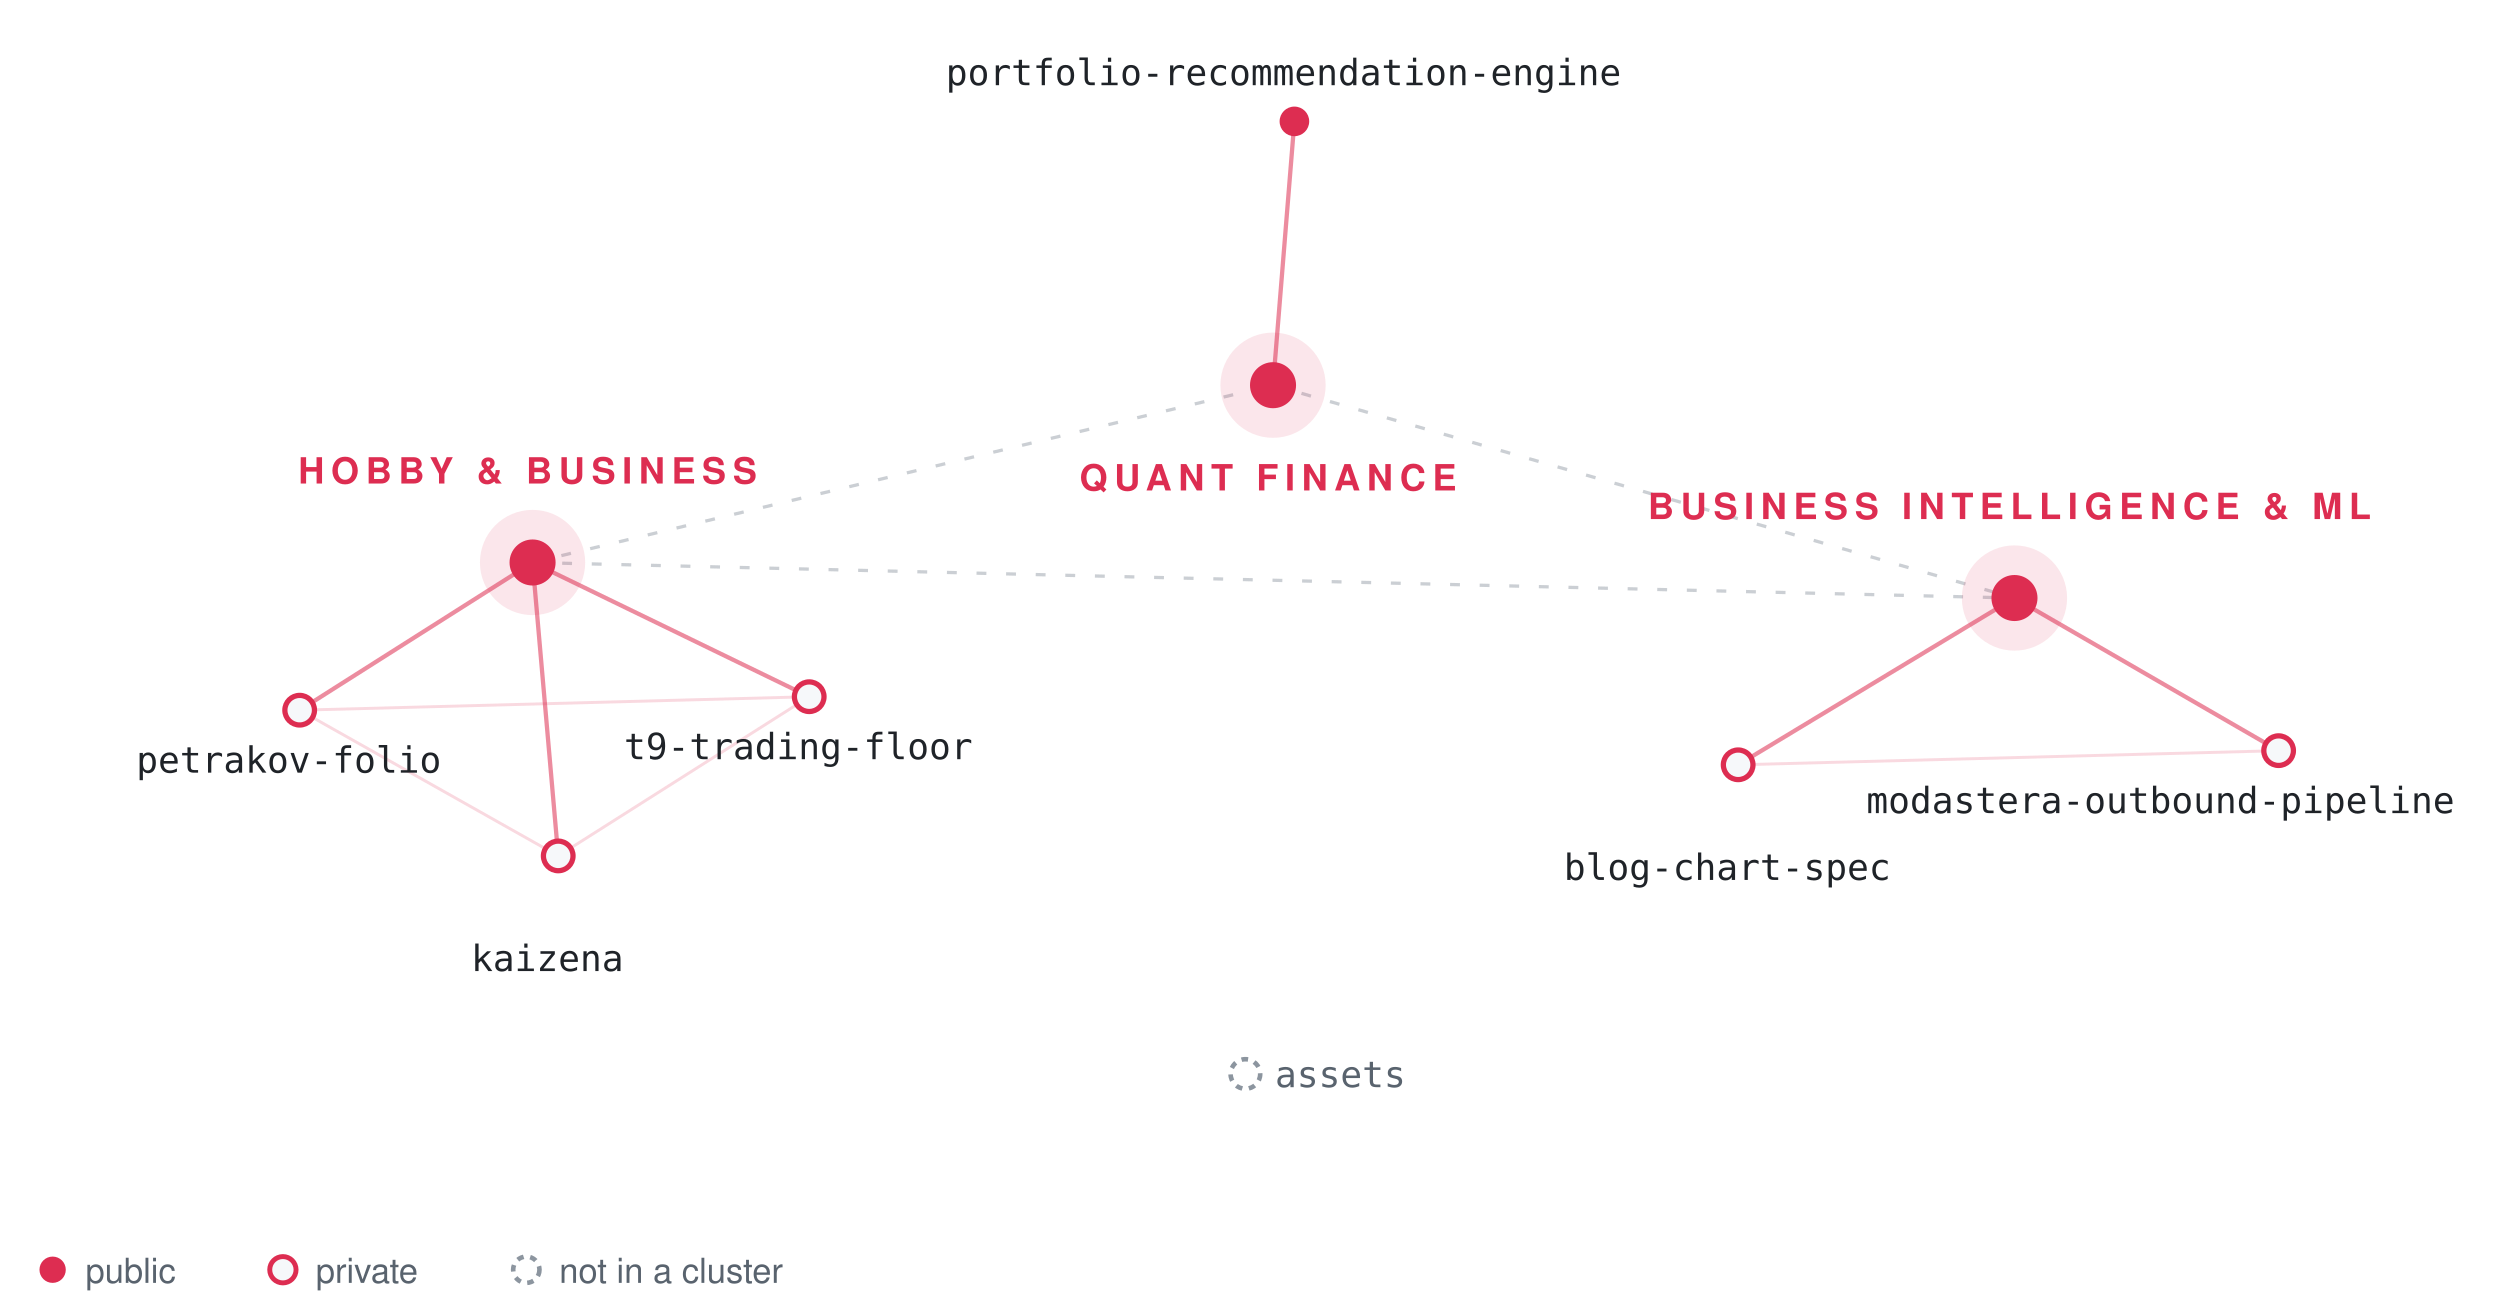
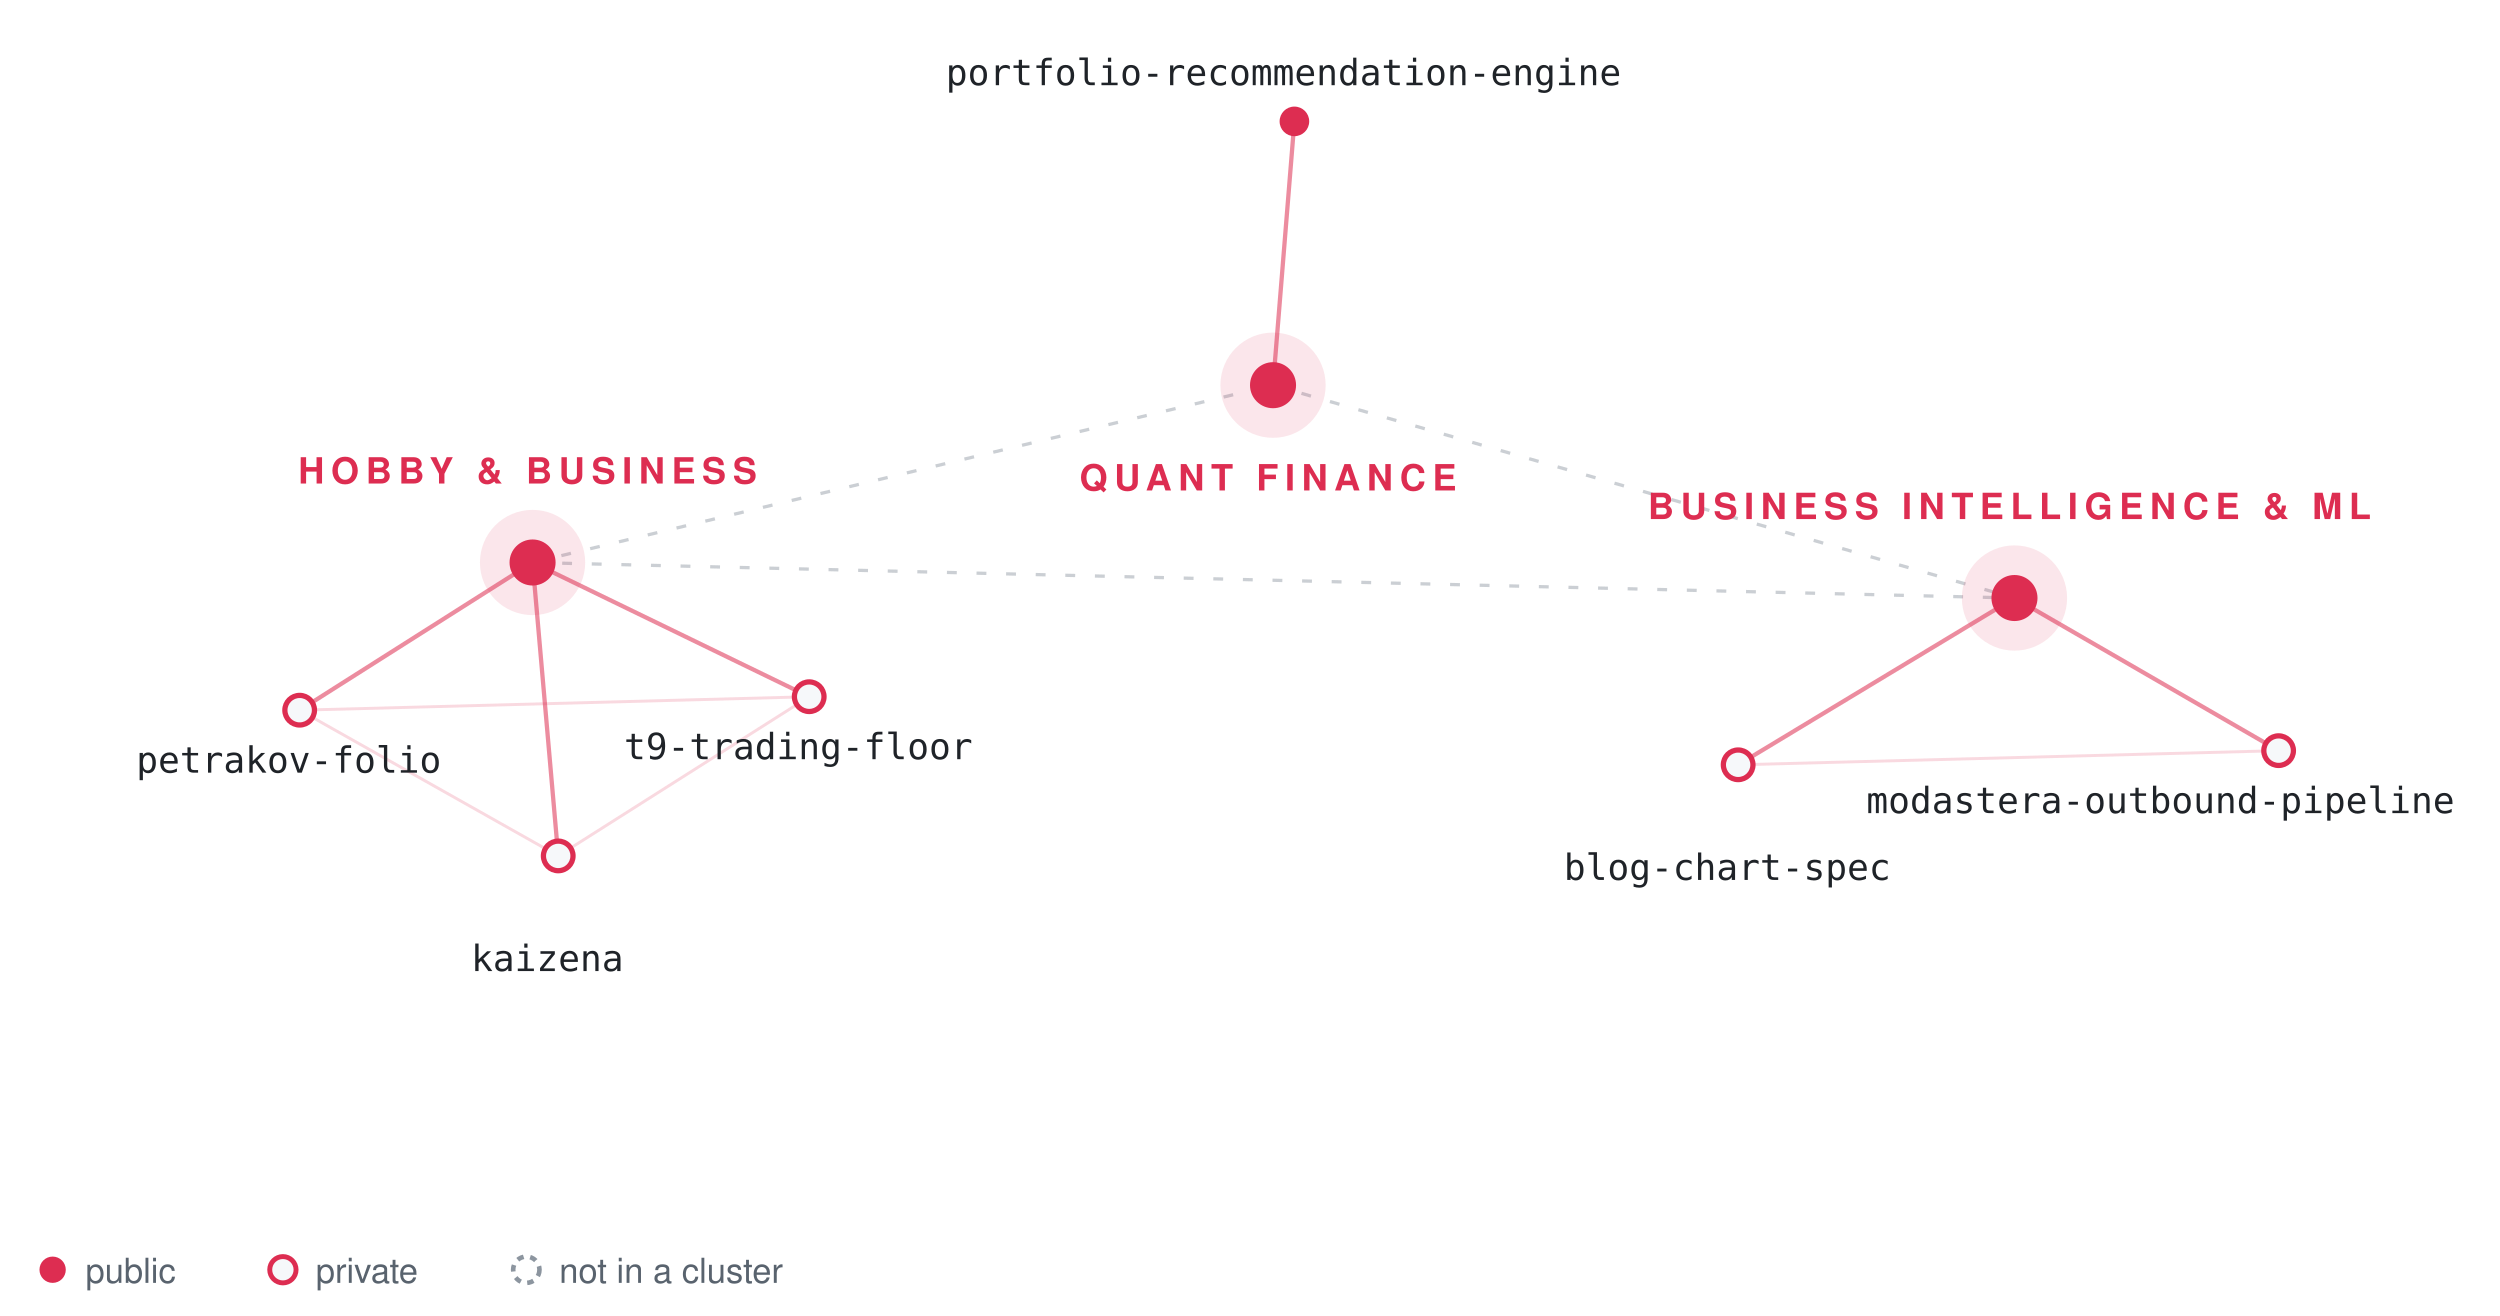
- <svg xmlns="http://www.w3.org/2000/svg" viewBox="0 0 760 400" width="760" height="400" role="img" aria-label="Project web. hobby and business: t9-trading-floor, kaizena, petrakov-folio; quant finance: portfolio-recommendation-engine; business intelligence and ml: modastera-outbound-pipeline, blog-chart-spec; not in a cluster: assets">
+ <svg xmlns="http://www.w3.org/2000/svg" viewBox="0 0 760 400" width="760" height="400" role="img" aria-label="Project web. hobby and business: t9-trading-floor, kaizena, petrakov-folio; quant finance: portfolio-recommendation-engine; business intelligence and ml: modastera-outbound-pipeline, blog-chart-spec">
  <style>
.hub{fill:#dd2d51}.halo{fill:#dd2d51;opacity:.12}.pub{fill:#dd2d51}.prv{fill:#f6f8fa;stroke:#dd2d51}
.lse{fill:none;stroke:#8c959f}.t1{stroke:#dd2d51;opacity:.55}.t2{stroke:#dd2d51;opacity:.18}
.t3{stroke:#8c959f;opacity:.45}.hl{fill:#dd2d51}.nm{fill:#1f2328}.mu{fill:#59636e}
@media(prefers-color-scheme:dark){
.hub,.halo,.pub,.hl{fill:#e04060}.prv{fill:#0d1117;stroke:#e04060}.t1,.t2{stroke:#e04060}
.lse,.t3{stroke:#6e7681}.nm{fill:#e6edf3}.mu{fill:#9198a1}}
</style>
  <line class="t1" x1="161.9" y1="171.0" x2="246.0" y2="211.8" stroke-width="1.3">
    <animate attributeName="x1" dur="16s" repeatCount="indefinite" values="161.9;161.6;163.2;165.9;168.1;168.4;166.8;164.1;161.9" />
    <animate attributeName="y1" dur="16s" repeatCount="indefinite" values="171.0;173.8;177.3;179.4;179.0;176.2;172.7;170.6;171.0" />
    <animate attributeName="x2" dur="16s" repeatCount="indefinite" values="246.0;249.3;249.9;247.6;243.6;240.3;239.7;242.0;246.0" />
    <animate attributeName="y2" dur="16s" repeatCount="indefinite" values="211.8;209.4;209.6;212.3;216.0;218.4;218.2;215.5;211.8" />
  </line>
  <line class="t1" x1="161.9" y1="171.0" x2="169.7" y2="260.2" stroke-width="1.3">
    <animate attributeName="x1" dur="16s" repeatCount="indefinite" values="161.9;161.6;163.2;165.9;168.1;168.4;166.8;164.1;161.9" />
    <animate attributeName="y1" dur="16s" repeatCount="indefinite" values="171.0;173.8;177.3;179.4;179.0;176.2;172.7;170.6;171.0" />
    <animate attributeName="x2" dur="16s" repeatCount="indefinite" values="169.7;172.3;170.6;165.6;160.3;157.7;159.4;164.4;169.7" />
    <animate attributeName="y2" dur="16s" repeatCount="indefinite" values="260.2;261.0;264.2;267.9;270.0;269.2;266.0;262.3;260.2" />
  </line>
  <line class="t1" x1="161.9" y1="171.0" x2="91.1" y2="215.9" stroke-width="1.3">
    <animate attributeName="x1" dur="16s" repeatCount="indefinite" values="161.9;161.6;163.2;165.9;168.1;168.4;166.8;164.1;161.9" />
    <animate attributeName="y1" dur="16s" repeatCount="indefinite" values="171.0;173.8;177.3;179.4;179.0;176.2;172.7;170.6;171.0" />
    <animate attributeName="x2" dur="16s" repeatCount="indefinite" values="91.1;88.5;83.9;80.1;79.2;81.9;86.5;90.3;91.1" />
    <animate attributeName="y2" dur="16s" repeatCount="indefinite" values="215.9;218.4;218.3;215.6;212.0;209.4;209.5;212.2;215.9" />
  </line>
  <line class="t2" x1="246.0" y1="211.8" x2="169.7" y2="260.2" stroke-width=".9">
    <animate attributeName="x1" dur="16s" repeatCount="indefinite" values="246.0;249.3;249.9;247.6;243.6;240.3;239.7;242.0;246.0" />
    <animate attributeName="y1" dur="16s" repeatCount="indefinite" values="211.8;209.4;209.6;212.3;216.0;218.4;218.2;215.5;211.8" />
    <animate attributeName="x2" dur="16s" repeatCount="indefinite" values="169.7;172.3;170.6;165.6;160.3;157.7;159.4;164.4;169.7" />
    <animate attributeName="y2" dur="16s" repeatCount="indefinite" values="260.2;261.0;264.2;267.9;270.0;269.2;266.0;262.3;260.2" />
  </line>
  <line class="t2" x1="246.0" y1="211.8" x2="91.1" y2="215.9" stroke-width=".9">
    <animate attributeName="x1" dur="16s" repeatCount="indefinite" values="246.0;249.3;249.9;247.6;243.6;240.3;239.7;242.0;246.0" />
    <animate attributeName="y1" dur="16s" repeatCount="indefinite" values="211.8;209.4;209.6;212.3;216.0;218.4;218.2;215.5;211.8" />
    <animate attributeName="x2" dur="16s" repeatCount="indefinite" values="91.1;88.5;83.9;80.1;79.2;81.9;86.5;90.3;91.1" />
    <animate attributeName="y2" dur="16s" repeatCount="indefinite" values="215.9;218.4;218.3;215.6;212.0;209.4;209.5;212.2;215.9" />
  </line>
  <line class="t2" x1="169.7" y1="260.2" x2="91.1" y2="215.9" stroke-width=".9">
    <animate attributeName="x1" dur="16s" repeatCount="indefinite" values="169.7;172.3;170.6;165.6;160.3;157.7;159.4;164.4;169.7" />
    <animate attributeName="y1" dur="16s" repeatCount="indefinite" values="260.2;261.0;264.2;267.9;270.0;269.2;266.0;262.3;260.2" />
    <animate attributeName="x2" dur="16s" repeatCount="indefinite" values="91.1;88.5;83.9;80.1;79.2;81.9;86.5;90.3;91.1" />
    <animate attributeName="y2" dur="16s" repeatCount="indefinite" values="215.9;218.4;218.3;215.6;212.0;209.4;209.5;212.2;215.9" />
  </line>
  <line class="t1" x1="387.0" y1="117.1" x2="393.5" y2="36.9" stroke-width="1.3">
    <animate attributeName="x1" dur="16s" repeatCount="indefinite" values="387.0;387.0;388.7;391.2;393.0;393.0;391.3;388.8;387.0" />
    <animate attributeName="y1" dur="16s" repeatCount="indefinite" values="117.1;119.9;122.8;124.1;122.9;120.1;117.2;115.9;117.1" />
    <animate attributeName="x2" dur="16s" repeatCount="indefinite" values="393.5;395.2;393.9;390.3;386.5;384.8;386.1;389.7;393.5" />
    <animate attributeName="y2" dur="16s" repeatCount="indefinite" values="36.9;37.9;41.3;44.9;46.7;45.7;42.3;38.7;36.9" />
  </line>
  <line class="t1" x1="612.4" y1="181.8" x2="692.7" y2="228.2" stroke-width="1.3">
    <animate attributeName="x1" dur="16s" repeatCount="indefinite" values="612.4;612.0;613.3;615.6;617.6;618.0;616.7;614.4;612.4" />
    <animate attributeName="y1" dur="16s" repeatCount="indefinite" values="181.8;183.6;186.3;188.2;188.2;186.4;183.7;181.8;181.8" />
    <animate attributeName="x2" dur="16s" repeatCount="indefinite" values="692.7;696.8;699.7;699.7;696.9;692.8;689.9;689.9;692.7" />
    <animate attributeName="y2" dur="16s" repeatCount="indefinite" values="228.2;224.0;219.8;218.0;219.7;223.8;228.0;229.8;228.2" />
  </line>
  <line class="t1" x1="612.4" y1="181.8" x2="528.4" y2="232.5" stroke-width="1.3">
    <animate attributeName="x1" dur="16s" repeatCount="indefinite" values="612.4;612.0;613.3;615.6;617.6;618.0;616.7;614.4;612.4" />
    <animate attributeName="y1" dur="16s" repeatCount="indefinite" values="181.8;183.6;186.3;188.2;188.2;186.4;183.7;181.8;181.8" />
    <animate attributeName="x2" dur="16s" repeatCount="indefinite" values="528.4;525.9;521.8;518.4;517.8;520.2;524.3;527.7;528.4" />
    <animate attributeName="y2" dur="16s" repeatCount="indefinite" values="232.5;235.5;235.2;231.8;227.2;224.2;224.4;227.9;232.5" />
  </line>
  <line class="t2" x1="692.7" y1="228.2" x2="528.4" y2="232.5" stroke-width=".9">
    <animate attributeName="x1" dur="16s" repeatCount="indefinite" values="692.7;696.8;699.7;699.7;696.9;692.8;689.9;689.9;692.7" />
    <animate attributeName="y1" dur="16s" repeatCount="indefinite" values="228.2;224.0;219.8;218.0;219.7;223.8;228.0;229.8;228.2" />
    <animate attributeName="x2" dur="16s" repeatCount="indefinite" values="528.4;525.9;521.8;518.4;517.8;520.2;524.3;527.7;528.4" />
    <animate attributeName="y2" dur="16s" repeatCount="indefinite" values="232.5;235.5;235.2;231.8;227.2;224.2;224.4;227.9;232.5" />
  </line>
  <line class="t3" x1="161.9" y1="171.0" x2="387.0" y2="117.1" stroke-width="1" stroke-dasharray="3 6">
    <animate attributeName="x1" dur="16s" repeatCount="indefinite" values="161.9;161.6;163.2;165.9;168.1;168.4;166.8;164.1;161.9" />
    <animate attributeName="y1" dur="16s" repeatCount="indefinite" values="171.0;173.8;177.3;179.4;179.0;176.2;172.7;170.6;171.0" />
    <animate attributeName="x2" dur="16s" repeatCount="indefinite" values="387.0;387.0;388.7;391.2;393.0;393.0;391.3;388.8;387.0" />
    <animate attributeName="y2" dur="16s" repeatCount="indefinite" values="117.1;119.9;122.8;124.1;122.9;120.1;117.2;115.9;117.1" />
  </line>
  <line class="t3" x1="161.9" y1="171.0" x2="612.4" y2="181.8" stroke-width="1" stroke-dasharray="3 6">
    <animate attributeName="x1" dur="16s" repeatCount="indefinite" values="161.9;161.6;163.2;165.9;168.1;168.4;166.8;164.1;161.9" />
    <animate attributeName="y1" dur="16s" repeatCount="indefinite" values="171.0;173.8;177.3;179.4;179.0;176.2;172.7;170.6;171.0" />
    <animate attributeName="x2" dur="16s" repeatCount="indefinite" values="612.4;612.0;613.3;615.6;617.6;618.0;616.7;614.4;612.4" />
    <animate attributeName="y2" dur="16s" repeatCount="indefinite" values="181.8;183.6;186.3;188.2;188.2;186.4;183.7;181.8;181.8" />
  </line>
  <line class="t3" x1="387.0" y1="117.1" x2="612.4" y2="181.8" stroke-width="1" stroke-dasharray="3 6">
    <animate attributeName="x1" dur="16s" repeatCount="indefinite" values="387.0;387.0;388.7;391.2;393.0;393.0;391.3;388.8;387.0" />
    <animate attributeName="y1" dur="16s" repeatCount="indefinite" values="117.1;119.9;122.8;124.1;122.9;120.1;117.2;115.9;117.1" />
    <animate attributeName="x2" dur="16s" repeatCount="indefinite" values="612.4;612.0;613.3;615.6;617.6;618.0;616.7;614.4;612.4" />
    <animate attributeName="y2" dur="16s" repeatCount="indefinite" values="181.8;183.6;186.3;188.2;188.2;186.4;183.7;181.8;181.8" />
  </line>
  <circle class="halo" cx="161.9" cy="171.0" r="16">
    <animate attributeName="cx" dur="16s" repeatCount="indefinite" values="161.9;161.6;163.2;165.9;168.1;168.4;166.8;164.1;161.9" />
    <animate attributeName="cy" dur="16s" repeatCount="indefinite" values="171.0;173.8;177.3;179.4;179.0;176.2;172.7;170.6;171.0" />
    <animate attributeName="r" values="13;19;13" dur="4s" repeatCount="indefinite" />
  </circle>
  <circle class="hub" cx="161.9" cy="171.0" r="7">
    <animate attributeName="cx" dur="16s" repeatCount="indefinite" values="161.9;161.6;163.2;165.9;168.1;168.4;166.8;164.1;161.9" />
    <animate attributeName="cy" dur="16s" repeatCount="indefinite" values="171.0;173.8;177.3;179.4;179.0;176.2;172.7;170.6;171.0" />
  </circle>
  <text class="hl" font-family="Montserrat, -apple-system, 'Segoe UI', Helvetica, Arial, sans-serif" font-size="11" font-weight="700" letter-spacing="2" text-anchor="middle" x="161.9" y="147.0">HOBBY &amp; BUSINESS<animate attributeName="x" dur="16s" repeatCount="indefinite" values="161.9;161.6;163.2;165.9;168.1;168.4;166.8;164.1;161.9" />
    <animate attributeName="y" dur="16s" repeatCount="indefinite" values="147.0;149.8;153.3;155.4;155.0;152.2;148.7;146.6;147.0" />
  </text>
  <circle class="halo" cx="387.0" cy="117.1" r="16">
    <animate attributeName="cx" dur="16s" repeatCount="indefinite" values="387.0;387.0;388.7;391.2;393.0;393.0;391.3;388.8;387.0" />
    <animate attributeName="cy" dur="16s" repeatCount="indefinite" values="117.1;119.9;122.8;124.1;122.9;120.1;117.2;115.9;117.1" />
    <animate attributeName="r" values="13;19;13" dur="4s" repeatCount="indefinite" />
  </circle>
  <circle class="hub" cx="387.0" cy="117.1" r="7">
    <animate attributeName="cx" dur="16s" repeatCount="indefinite" values="387.0;387.0;388.7;391.2;393.0;393.0;391.3;388.8;387.0" />
    <animate attributeName="cy" dur="16s" repeatCount="indefinite" values="117.1;119.9;122.8;124.1;122.9;120.1;117.2;115.9;117.1" />
  </circle>
  <text class="hl" font-family="Montserrat, -apple-system, 'Segoe UI', Helvetica, Arial, sans-serif" font-size="11" font-weight="700" letter-spacing="2" text-anchor="middle" x="387.0" y="149.1">QUANT FINANCE<animate attributeName="x" dur="16s" repeatCount="indefinite" values="387.0;387.0;388.7;391.2;393.0;393.0;391.3;388.8;387.0" />
    <animate attributeName="y" dur="16s" repeatCount="indefinite" values="149.1;151.9;154.8;156.1;154.9;152.1;149.2;147.9;149.1" />
  </text>
  <circle class="halo" cx="612.4" cy="181.8" r="16">
    <animate attributeName="cx" dur="16s" repeatCount="indefinite" values="612.4;612.0;613.3;615.6;617.6;618.0;616.7;614.4;612.4" />
    <animate attributeName="cy" dur="16s" repeatCount="indefinite" values="181.8;183.6;186.3;188.2;188.2;186.4;183.7;181.8;181.8" />
    <animate attributeName="r" values="13;19;13" dur="4s" repeatCount="indefinite" />
  </circle>
  <circle class="hub" cx="612.4" cy="181.8" r="7">
    <animate attributeName="cx" dur="16s" repeatCount="indefinite" values="612.4;612.0;613.3;615.6;617.6;618.0;616.7;614.4;612.4" />
    <animate attributeName="cy" dur="16s" repeatCount="indefinite" values="181.8;183.6;186.3;188.2;188.2;186.4;183.7;181.8;181.8" />
  </circle>
  <text class="hl" font-family="Montserrat, -apple-system, 'Segoe UI', Helvetica, Arial, sans-serif" font-size="11" font-weight="700" letter-spacing="2" text-anchor="middle" x="612.4" y="157.8">BUSINESS INTELLIGENCE &amp; ML<animate attributeName="x" dur="16s" repeatCount="indefinite" values="612.4;612.0;613.3;615.6;617.6;618.0;616.7;614.4;612.4" />
    <animate attributeName="y" dur="16s" repeatCount="indefinite" values="157.8;159.6;162.3;164.2;164.2;162.4;159.7;157.8;157.8" />
  </text>
  <circle class="prv" r="4.5" stroke-width="1.6" cx="246.0" cy="211.8">
    <animate attributeName="cx" dur="16s" repeatCount="indefinite" values="246.0;249.3;249.9;247.6;243.6;240.3;239.7;242.0;246.0" />
    <animate attributeName="cy" dur="16s" repeatCount="indefinite" values="211.8;209.4;209.6;212.3;216.0;218.4;218.2;215.5;211.8" />
  </circle>
  <circle class="prv" r="4.5" stroke-width="1.6" cx="169.7" cy="260.2">
    <animate attributeName="cx" dur="16s" repeatCount="indefinite" values="169.7;172.3;170.6;165.6;160.3;157.7;159.4;164.4;169.7" />
    <animate attributeName="cy" dur="16s" repeatCount="indefinite" values="260.2;261.0;264.2;267.9;270.0;269.2;266.0;262.3;260.2" />
  </circle>
  <circle class="prv" r="4.5" stroke-width="1.6" cx="91.1" cy="215.9">
    <animate attributeName="cx" dur="16s" repeatCount="indefinite" values="91.1;88.5;83.9;80.1;79.2;81.9;86.5;90.3;91.1" />
    <animate attributeName="cy" dur="16s" repeatCount="indefinite" values="215.9;218.4;218.3;215.6;212.0;209.4;209.5;212.2;215.9" />
  </circle>
  <circle class="pub" r="4.5" stroke-width="1.6" cx="393.5" cy="36.9">
    <animate attributeName="cx" dur="16s" repeatCount="indefinite" values="393.5;395.2;393.9;390.3;386.5;384.8;386.1;389.7;393.5" />
    <animate attributeName="cy" dur="16s" repeatCount="indefinite" values="36.9;37.9;41.3;44.9;46.7;45.7;42.3;38.7;36.9" />
  </circle>
  <circle class="prv" r="4.5" stroke-width="1.6" cx="692.7" cy="228.2">
    <animate attributeName="cx" dur="16s" repeatCount="indefinite" values="692.7;696.8;699.7;699.7;696.9;692.8;689.9;689.9;692.7" />
    <animate attributeName="cy" dur="16s" repeatCount="indefinite" values="228.2;224.0;219.8;218.0;219.7;223.8;228.0;229.8;228.2" />
  </circle>
  <circle class="prv" r="4.5" stroke-width="1.6" cx="528.4" cy="232.5">
    <animate attributeName="cx" dur="16s" repeatCount="indefinite" values="528.4;525.9;521.8;518.4;517.8;520.2;524.3;527.7;528.4" />
    <animate attributeName="cy" dur="16s" repeatCount="indefinite" values="232.5;235.5;235.2;231.8;227.2;224.2;224.4;227.9;232.5" />
  </circle>
-   <circle class="lse" r="4.5" stroke-width="1.4" stroke-dasharray="2 2" cx="378.6" cy="326.5">
-     <animate attributeName="cx" dur="16s" repeatCount="indefinite" values="378.6;374.5;373.6;376.5;381.4;385.5;386.4;383.5;378.6" />
-     <animate attributeName="cy" dur="16s" repeatCount="indefinite" values="326.5;322.1;322.2;327.0;333.5;337.9;337.8;333.0;326.5" />
-   </circle>
  <text class="nm" font-family="ui-monospace, SFMono-Regular, Menlo, Consolas, monospace" font-size="11" text-anchor="middle" x="246.0" y="230.8">t9-trading-floor<animate attributeName="x" dur="16s" repeatCount="indefinite" values="246.0;249.3;249.9;247.6;243.6;240.3;239.7;242.0;246.0" />
    <animate attributeName="y" dur="16s" repeatCount="indefinite" values="230.8;228.4;228.6;231.3;235.0;237.4;237.2;234.5;230.8" />
  </text>
  <text class="nm" font-family="ui-monospace, SFMono-Regular, Menlo, Consolas, monospace" font-size="11" text-anchor="middle" x="169.7" y="295.2">kaizena<animate attributeName="x" dur="16s" repeatCount="indefinite" values="169.7;172.3;170.6;165.6;160.3;157.7;159.4;164.4;169.7" />
    <animate attributeName="y" dur="16s" repeatCount="indefinite" values="295.2;296.0;299.2;302.9;305.0;304.2;301.0;297.3;295.2" />
  </text>
  <text class="nm" font-family="ui-monospace, SFMono-Regular, Menlo, Consolas, monospace" font-size="11" text-anchor="middle" x="91.1" y="234.9">petrakov-folio<animate attributeName="x" dur="16s" repeatCount="indefinite" values="91.1;88.5;83.9;80.1;79.2;81.9;86.5;90.3;91.1" />
    <animate attributeName="y" dur="16s" repeatCount="indefinite" values="234.9;237.4;237.3;234.6;231.0;228.4;228.5;231.2;234.9" />
  </text>
  <text class="nm" font-family="ui-monospace, SFMono-Regular, Menlo, Consolas, monospace" font-size="11" text-anchor="middle" x="393.5" y="25.9">portfolio-recommendation-engine<animate attributeName="x" dur="16s" repeatCount="indefinite" values="393.5;395.2;393.9;390.3;386.5;384.8;386.1;389.7;393.5" />
    <animate attributeName="y" dur="16s" repeatCount="indefinite" values="25.9;26.9;30.3;33.9;35.7;34.7;31.3;27.7;25.9" />
  </text>
  <text class="nm" font-family="ui-monospace, SFMono-Regular, Menlo, Consolas, monospace" font-size="11" text-anchor="middle" x="660.1" y="247.2">modastera-outbound-pipeline<animate attributeName="x" dur="16s" repeatCount="indefinite" values="660.1;664.2;667.1;667.1;664.3;660.2;657.3;657.3;660.1" />
    <animate attributeName="y" dur="16s" repeatCount="indefinite" values="247.2;243.0;238.8;237.0;238.7;242.8;247.0;248.8;247.2" />
  </text>
  <text class="nm" font-family="ui-monospace, SFMono-Regular, Menlo, Consolas, monospace" font-size="11" text-anchor="middle" x="528.4" y="267.5">blog-chart-spec<animate attributeName="x" dur="16s" repeatCount="indefinite" values="528.4;525.9;521.8;518.4;517.8;520.2;524.3;527.7;528.4" />
    <animate attributeName="y" dur="16s" repeatCount="indefinite" values="267.5;270.5;270.2;266.8;262.2;259.2;259.4;262.9;267.5" />
  </text>
-   <text class="mu" font-family="ui-monospace, SFMono-Regular, Menlo, Consolas, monospace" font-size="11" text-anchor="start" x="387.6" y="330.5">assets<animate attributeName="x" dur="16s" repeatCount="indefinite" values="387.6;383.5;382.6;385.5;390.4;394.5;395.4;392.5;387.6" />
-     <animate attributeName="y" dur="16s" repeatCount="indefinite" values="330.5;326.1;326.2;331.0;337.5;341.9;341.8;337.0;330.5" />
-   </text>
  <g font-family="Montserrat, -apple-system, 'Segoe UI', Helvetica, Arial, sans-serif" font-size="10.5">
    <circle class="pub" cx="16" cy="386" r="4" />
    <text class="mu" x="26" y="390">public</text>
    <circle class="prv" cx="86" cy="386" r="4" stroke-width="1.5" />
    <text class="mu" x="96" y="390">private</text>
    <circle class="lse" cx="160" cy="386" r="4" stroke-width="1.4" stroke-dasharray="2 2" />
    <text class="mu" x="170" y="390">not in a cluster</text>
  </g>
</svg>
